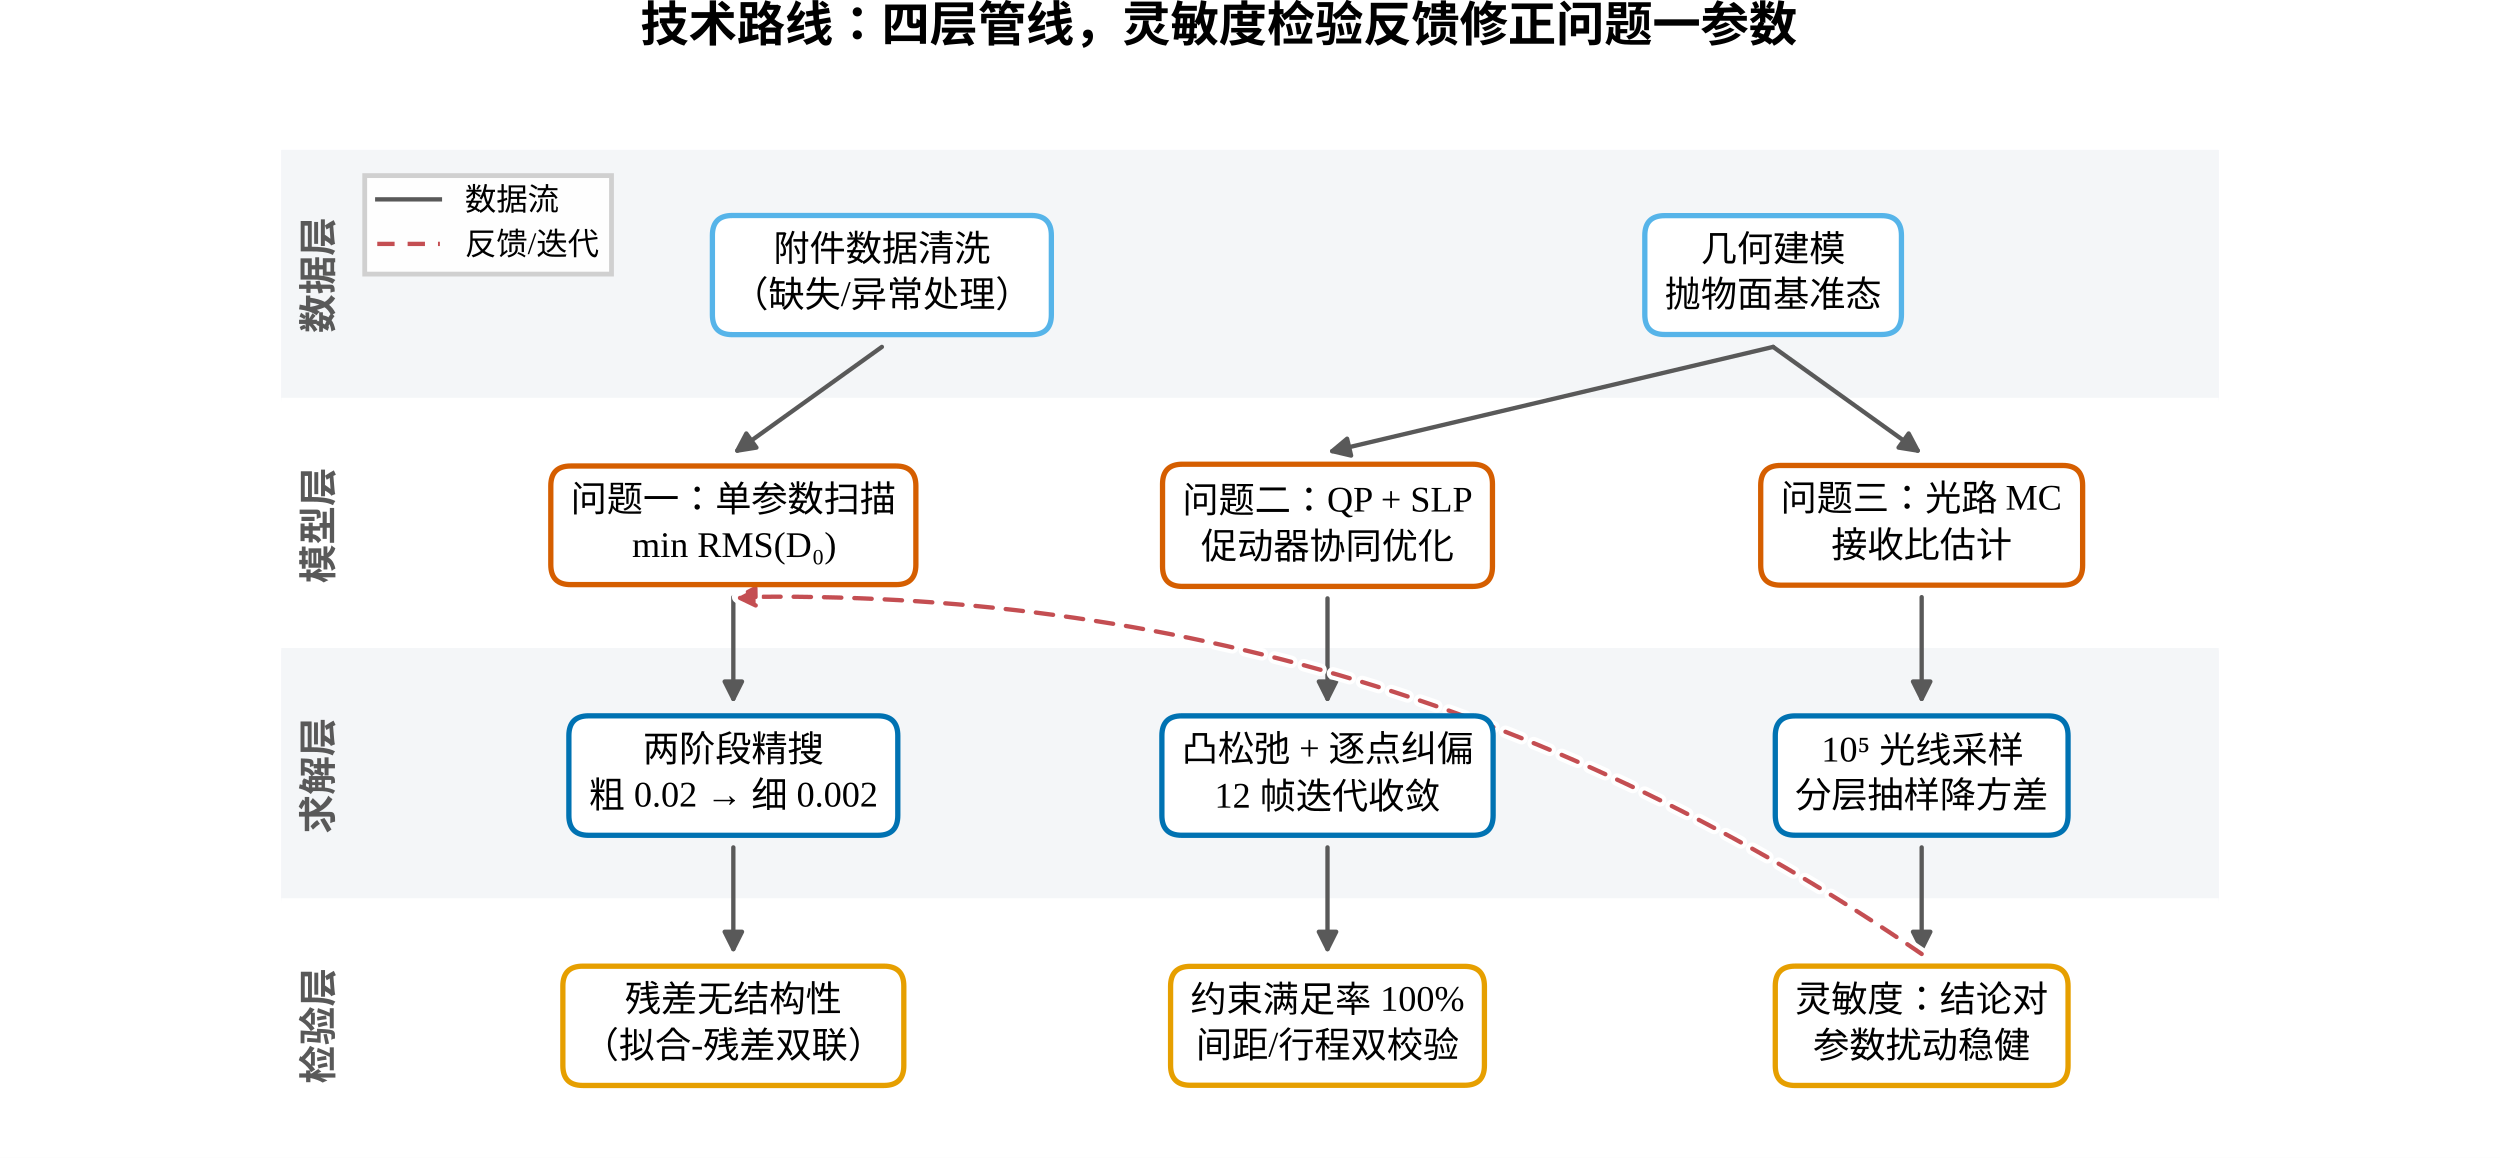
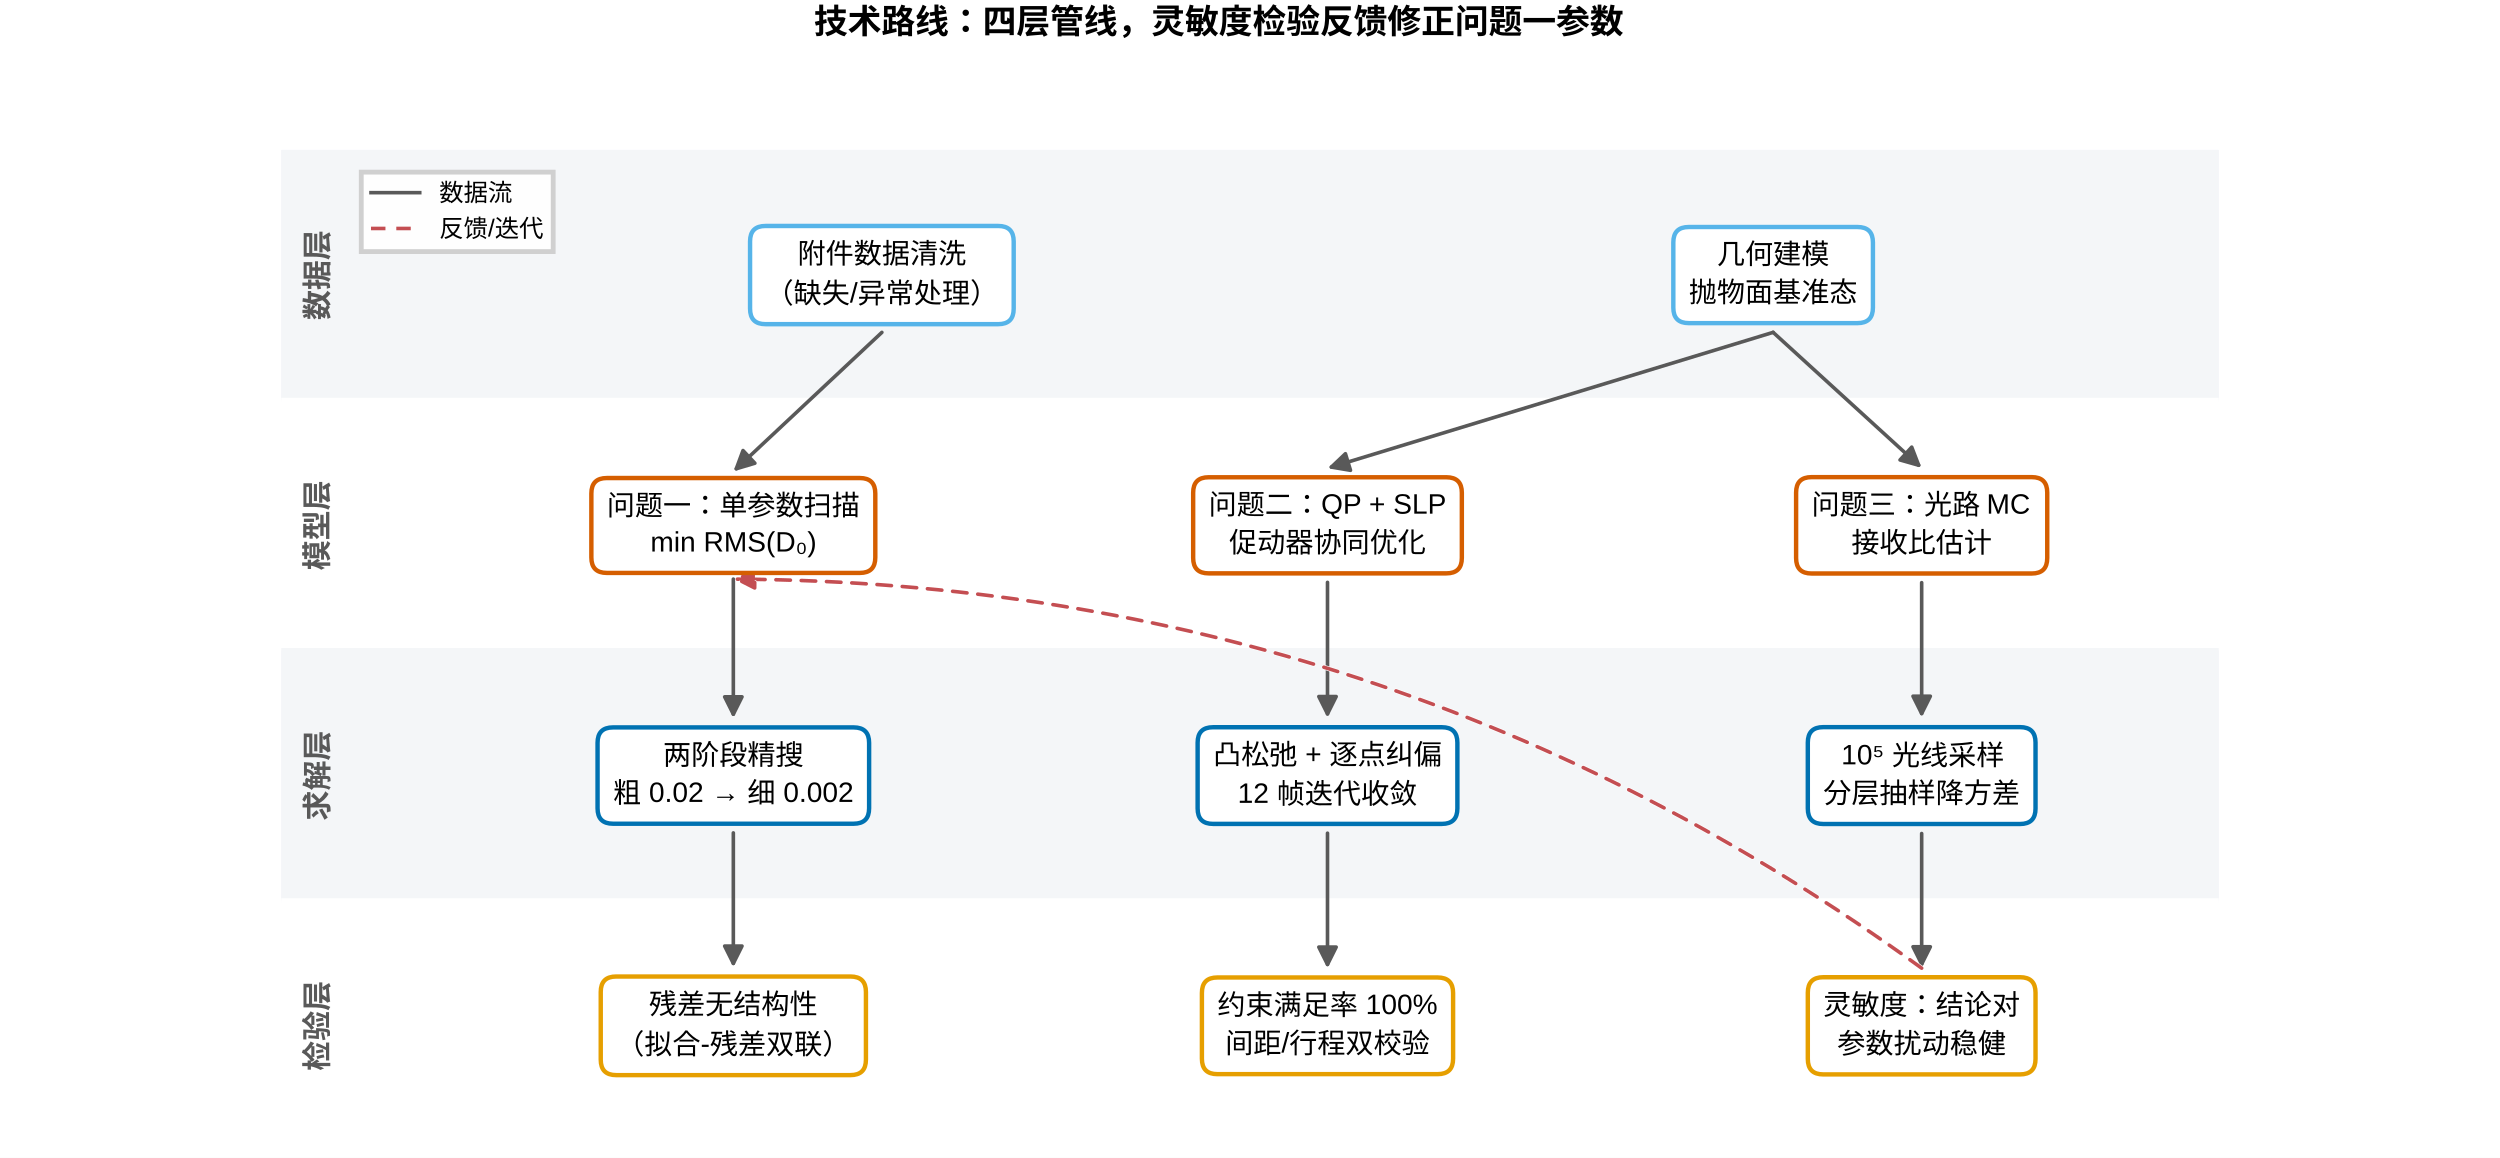
<svg xmlns="http://www.w3.org/2000/svg" width="518.74pt" height="240.255pt" viewBox="0 0 518.74 240.255" version="1.1">
  <defs>
    <style type="text/css">*{stroke-linejoin: round; stroke-linecap: butt}</style>
  </defs>
  <g id="figure_1">
    <g id="patch_1">
      <path d="M 0 240.255  L 518.74 240.255  L 518.74 0  L 0 0  z " style="fill: #ffffff" />
    </g>
    <g id="axes_1">
      <g id="patch_2">
-         <path d="M 58.358 83.038  L 460.382 83.038  L 460.382 31.112  L 58.358 31.112  z " clip-path="url(#pf7178f4c7c)" style="fill: #f4f6f8; stroke: #f4f6f8; stroke-linejoin: miter" />
+         <path d="M 58.358 83.038  L 460.382 83.038  L 460.382 31.112  L 58.358 31.112  z " clip-path="url(#paf6b995b04)" style="fill: #f4f6f8; stroke: #f4f6f8; stroke-linejoin: miter" />
      </g>
      <g id="patch_3">
-         <path d="M 58.358 134.964  L 460.382 134.964  L 460.382 83.038  L 58.358 83.038  z " clip-path="url(#pf7178f4c7c)" style="fill: #ffffff; stroke: #ffffff; stroke-linejoin: miter" />
+         <path d="M 58.358 134.964  L 460.382 134.964  L 460.382 83.038  L 58.358 83.038  z " clip-path="url(#paf6b995b04)" style="fill: #ffffff; stroke: #ffffff; stroke-linejoin: miter" />
      </g>
      <g id="patch_4">
-         <path d="M 58.358 186.89  L 460.382 186.89  L 460.382 134.964  L 58.358 134.964  z " clip-path="url(#pf7178f4c7c)" style="fill: #f4f6f8; stroke: #f4f6f8; stroke-linejoin: miter" />
+         <path d="M 58.358 186.89  L 460.382 186.89  L 460.382 134.964  L 58.358 134.964  z " clip-path="url(#paf6b995b04)" style="fill: #f4f6f8; stroke: #f4f6f8; stroke-linejoin: miter" />
      </g>
      <g id="patch_5">
-         <path d="M 58.358 238.815  L 460.382 238.815  L 460.382 186.89  L 58.358 186.89  z " clip-path="url(#pf7178f4c7c)" style="fill: #ffffff; stroke: #ffffff; stroke-linejoin: miter" />
+         <path d="M 58.358 238.815  L 460.382 238.815  L 460.382 186.89  L 58.358 186.89  z " clip-path="url(#paf6b995b04)" style="fill: #ffffff; stroke: #ffffff; stroke-linejoin: miter" />
      </g>
      <g id="patch_6">
-         <path d="M 182.986 71.982  Q 167.575 83.038 152.981 93.508  " clip-path="url(#pf7178f4c7c)" style="fill: none; stroke: #595959; stroke-width: 0.9; stroke-linecap: round" />
-         <path d="M 156.956 92.872  L 152.981 93.508  L 154.857 89.946  z " clip-path="url(#pf7178f4c7c)" style="fill: #595959; stroke: #595959; stroke-width: 0.9; stroke-linecap: round" />
+         <path d="M 182.986 68.969  Q 167.575 83.402 152.776 97.261  " clip-path="url(#paf6b995b04)" style="fill: none; stroke: #595959; stroke-width: 0.75; stroke-linecap: round" />
+         <path d="M 156.634 96.114  L 152.776 97.261  L 154.173 93.487  z " clip-path="url(#paf6b995b04)" style="fill: #595959; stroke: #595959; stroke-width: 0.75; stroke-linecap: round" />
      </g>
      <g id="patch_7">
-         <path d="M 367.916 71.982  Q 321.684 82.91 276.43 93.608  " clip-path="url(#pf7178f4c7c)" style="fill: none; stroke: #595959; stroke-width: 0.9; stroke-linecap: round" />
-         <path d="M 280.348 94.531  L 276.43 93.608  L 279.52 91.028  z " clip-path="url(#pf7178f4c7c)" style="fill: #595959; stroke: #595959; stroke-width: 0.9; stroke-linecap: round" />
+         <path d="M 367.916 68.961  Q 321.684 83.061 276.253 96.917  " clip-path="url(#paf6b995b04)" style="fill: none; stroke: #595959; stroke-width: 0.75; stroke-linecap: round" />
+         <path d="M 280.222 97.588  L 276.253 96.917  L 279.171 94.145  z " clip-path="url(#paf6b995b04)" style="fill: #595959; stroke: #595959; stroke-width: 0.75; stroke-linecap: round" />
      </g>
      <g id="patch_8">
-         <path d="M 367.916 71.982  Q 383.327 83.038 397.921 93.508  " clip-path="url(#pf7178f4c7c)" style="fill: none; stroke: #595959; stroke-width: 0.9; stroke-linecap: round" />
-         <path d="M 396.045 89.946  L 397.921 93.508  L 393.946 92.872  z " clip-path="url(#pf7178f4c7c)" style="fill: #595959; stroke: #595959; stroke-width: 0.9; stroke-linecap: round" />
+         <path d="M 367.916 68.961  Q 383.327 83.031 398.119 96.536  " clip-path="url(#paf6b995b04)" style="fill: none; stroke: #595959; stroke-width: 0.75; stroke-linecap: round" />
+         <path d="M 396.674 92.779  L 398.119 96.536  L 394.247 95.438  z " clip-path="url(#paf6b995b04)" style="fill: #595959; stroke: #595959; stroke-width: 0.75; stroke-linecap: round" />
      </g>
      <g id="patch_9">
-         <path d="M 152.164 123.907  Q 152.164 134.964 152.164 145.014  " clip-path="url(#pf7178f4c7c)" style="fill: none; stroke: #595959; stroke-width: 0.9; stroke-linecap: round" />
-         <path d="M 153.964 141.414  L 152.164 145.014  L 150.364 141.414  z " clip-path="url(#pf7178f4c7c)" style="fill: #595959; stroke: #595959; stroke-width: 0.9; stroke-linecap: round" />
+         <path d="M 152.164 120.167  Q 152.164 134.598 152.164 148.191  " clip-path="url(#paf6b995b04)" style="fill: none; stroke: #595959; stroke-width: 0.75; stroke-linecap: round" />
+         <path d="M 153.964 144.591  L 152.164 148.191  L 150.364 144.591  z " clip-path="url(#paf6b995b04)" style="fill: #595959; stroke: #595959; stroke-width: 0.75; stroke-linecap: round" />
      </g>
      <g id="patch_10">
-         <path d="M 275.451 124.162  Q 275.451 135.091 275.451 145.014  " clip-path="url(#pf7178f4c7c)" style="fill: none; stroke: #595959; stroke-width: 0.9; stroke-linecap: round" />
-         <path d="M 277.251 141.414  L 275.451 145.014  L 273.651 141.414  z " clip-path="url(#pf7178f4c7c)" style="fill: #595959; stroke: #595959; stroke-width: 0.9; stroke-linecap: round" />
+         <path d="M 275.451 120.84  Q 275.451 134.904 275.451 148.129  " clip-path="url(#paf6b995b04)" style="fill: none; stroke: #595959; stroke-width: 0.75; stroke-linecap: round" />
+         <path d="M 277.251 144.529  L 275.451 148.129  L 273.651 144.529  z " clip-path="url(#paf6b995b04)" style="fill: #595959; stroke: #595959; stroke-width: 0.75; stroke-linecap: round" />
      </g>
      <g id="patch_11">
-         <path d="M 398.738 123.907  Q 398.738 134.964 398.738 145.014  " clip-path="url(#pf7178f4c7c)" style="fill: none; stroke: #595959; stroke-width: 0.9; stroke-linecap: round" />
-         <path d="M 400.538 141.414  L 398.738 145.014  L 396.938 141.414  z " clip-path="url(#pf7178f4c7c)" style="fill: #595959; stroke: #595959; stroke-width: 0.9; stroke-linecap: round" />
+         <path d="M 398.738 120.9  Q 398.738 134.899 398.738 148.059  " clip-path="url(#paf6b995b04)" style="fill: none; stroke: #595959; stroke-width: 0.75; stroke-linecap: round" />
+         <path d="M 400.538 144.459  L 398.738 148.059  L 396.938 144.459  z " clip-path="url(#paf6b995b04)" style="fill: #595959; stroke: #595959; stroke-width: 0.75; stroke-linecap: round" />
      </g>
      <g id="patch_12">
-         <path d="M 152.164 175.833  Q 152.164 186.89 152.164 196.94  " clip-path="url(#pf7178f4c7c)" style="fill: none; stroke: #595959; stroke-width: 0.9; stroke-linecap: round" />
-         <path d="M 153.964 193.34  L 152.164 196.94  L 150.364 193.34  z " clip-path="url(#pf7178f4c7c)" style="fill: #595959; stroke: #595959; stroke-width: 0.9; stroke-linecap: round" />
+         <path d="M 152.164 172.824  Q 152.164 186.783 152.164 199.903  " clip-path="url(#paf6b995b04)" style="fill: none; stroke: #595959; stroke-width: 0.75; stroke-linecap: round" />
+         <path d="M 153.964 196.303  L 152.164 199.903  L 150.364 196.303  z " clip-path="url(#paf6b995b04)" style="fill: #595959; stroke: #595959; stroke-width: 0.75; stroke-linecap: round" />
      </g>
      <g id="patch_13">
-         <path d="M 275.451 175.833  Q 275.451 186.89 275.451 196.94  " clip-path="url(#pf7178f4c7c)" style="fill: none; stroke: #595959; stroke-width: 0.9; stroke-linecap: round" />
-         <path d="M 277.251 193.34  L 275.451 196.94  L 273.651 193.34  z " clip-path="url(#pf7178f4c7c)" style="fill: #595959; stroke: #595959; stroke-width: 0.9; stroke-linecap: round" />
+         <path d="M 275.451 172.886  Q 275.451 186.921 275.451 200.118  " clip-path="url(#paf6b995b04)" style="fill: none; stroke: #595959; stroke-width: 0.75; stroke-linecap: round" />
+         <path d="M 277.251 196.518  L 275.451 200.118  L 273.651 196.518  z " clip-path="url(#paf6b995b04)" style="fill: #595959; stroke: #595959; stroke-width: 0.75; stroke-linecap: round" />
      </g>
      <g id="patch_14">
-         <path d="M 398.738 175.833  Q 398.738 186.89 398.738 196.94  " clip-path="url(#pf7178f4c7c)" style="fill: none; stroke: #595959; stroke-width: 0.9; stroke-linecap: round" />
-         <path d="M 400.538 193.34  L 398.738 196.94  L 396.938 193.34  z " clip-path="url(#pf7178f4c7c)" style="fill: #595959; stroke: #595959; stroke-width: 0.9; stroke-linecap: round" />
+         <path d="M 398.738 172.955  Q 398.738 186.922 398.738 200.051  " clip-path="url(#paf6b995b04)" style="fill: none; stroke: #595959; stroke-width: 0.75; stroke-linecap: round" />
+         <path d="M 400.538 196.451  L 398.738 200.051  L 396.938 196.451  z " clip-path="url(#paf6b995b04)" style="fill: #595959; stroke: #595959; stroke-width: 0.75; stroke-linecap: round" />
      </g>
      <g id="patch_15">
-         <path d="M 398.738 197.946  Q 287.297 121.475 153.17 123.889  " clip-path="url(#pf7178f4c7c)" style="fill: none; stroke-dasharray: 3.6,2.7; stroke-dashoffset: 0; stroke: #ffffff; stroke-width: 2.6; stroke-linecap: round" />
-         <path d="M 398.738 197.946  Q 287.297 121.475 153.17 123.889  " clip-path="url(#pf7178f4c7c)" style="fill: none; stroke-dasharray: 3.6,2.7; stroke-dashoffset: 0; stroke: #c44e52; stroke-width: 0.9; stroke-linecap: round" />
-         <path d="M 156.802 125.624  L 153.17 123.889  L 156.737 122.025  z " clip-path="url(#pf7178f4c7c)" style="fill: #c44e52; stroke-dasharray: 3.6,2.7; stroke-dashoffset: 0; stroke: #ffffff; stroke-width: 2.6; stroke-linecap: round" />
-         <path d="M 156.802 125.624  L 153.17 123.889  L 156.737 122.025  z " clip-path="url(#pf7178f4c7c)" style="fill: #c44e52; stroke-dasharray: 3.6,2.7; stroke-dashoffset: 0; stroke: #c44e52; stroke-width: 0.9; stroke-linecap: round" />
+         <path d="M 398.738 200.889  Q 288.367 121.076 153.002 120.173  " clip-path="url(#paf6b995b04)" style="fill: none; stroke-dasharray: 3,2.25; stroke-dashoffset: 0; stroke: #ffffff; stroke-linecap: round" />
+         <path d="M 398.738 200.889  Q 288.367 121.076 153.002 120.173  " clip-path="url(#paf6b995b04)" style="fill: none; stroke-dasharray: 3,2.25; stroke-dashoffset: 0; stroke: #c44e52; stroke-width: 0.75; stroke-linecap: round" />
+         <path d="M 156.59 121.997  L 153.002 120.173  L 156.614 118.397  z " clip-path="url(#paf6b995b04)" style="fill: #c44e52; stroke-dasharray: 3,2.25; stroke-dashoffset: 0; stroke: #ffffff; stroke-linecap: round" />
+         <path d="M 156.59 121.997  L 153.002 120.173  L 156.614 118.397  z " clip-path="url(#paf6b995b04)" style="fill: #c44e52; stroke-dasharray: 3,2.25; stroke-dashoffset: 0; stroke: #c44e52; stroke-width: 0.75; stroke-linecap: round" />
      </g>
      <g id="line2d_1" />
      <g id="line2d_2" />
      <g id="text_1">
-         <text style="font-weight: 700; font-size: 8px; font-family: 'Times New Roman', 'STIXGeneral', 'DejaVu Serif', 'SimSun', 'STSong', 'STZhongsong', 'Microsoft YaHei', 'SimHei'; fill: #595959" transform="translate(68.8463 69.07488) rotate(-90)">数据层</text>
+         <text style="font-weight: 700; font-size: 6.222px; font-family: 'Arial', 'DejaVu Sans', 'Microsoft YaHei', 'SimHei'; fill: #595959" transform="translate(68.03102 66.40821) rotate(-90)">数据层</text>
      </g>
      <g id="text_2">
        <g id="patch_16">
-           <path d="M 151.944 69.434  L 214.027 69.434  Q 218.152 69.434 218.152 65.309  L 218.152 48.841  Q 218.152 44.716 214.027 44.716  L 151.944 44.716  Q 147.819 44.716 147.819 48.841  L 147.819 65.309  Q 147.819 69.434 151.944 69.434  z " style="fill: #ffffff; stroke: #56b4e9; stroke-width: 1.1; stroke-linejoin: miter" />
+           <path d="M 158.842 67.263  L 207.129 67.263  Q 210.338 67.263 210.338 64.055  L 210.338 50.095  Q 210.338 46.887 207.129 46.887  L 158.842 46.887  Q 155.634 46.887 155.634 50.095  L 155.634 64.055  Q 155.634 67.263 158.842 67.263  z " style="fill: #ffffff; stroke: #56b4e9; stroke-width: 0.917; stroke-linejoin: miter" />
        </g>
-         <text style="font-size: 7.5px; font-family: 'Times New Roman', 'STIXGeneral', 'DejaVu Serif', 'SimSun', 'STSong', 'STZhongsong', 'Microsoft YaHei', 'SimHei'" transform="translate(160.4856 54.17977)">附件数据清洗</text>
-         <text style="font-size: 7.5px; font-family: 'Times New Roman', 'STIXGeneral', 'DejaVu Serif', 'SimSun', 'STSong', 'STZhongsong', 'Microsoft YaHei', 'SimHei'" transform="translate(151.9438 63.70477)">（缺失/异常处理）</text>
+         <text style="font-size: 5.833px; font-family: 'Arial', 'DejaVu Sans', 'Microsoft YaHei', 'SimHei'" transform="translate(165.4856 54.66066)">附件数据清洗</text>
+         <text style="font-size: 5.833px; font-family: 'Arial', 'DejaVu Sans', 'Microsoft YaHei', 'SimHei'" transform="translate(158.842 62.89523)">（缺失/异常处理）</text>
      </g>
      <g id="text_3">
        <g id="patch_17">
-           <path d="M 345.416 69.405  L 390.416 69.405  Q 394.541 69.405 394.541 65.28  L 394.541 48.87  Q 394.541 44.745 390.416 44.745  L 345.416 44.745  Q 341.291 44.745 341.291 48.87  L 341.291 65.28  Q 341.291 69.405 345.416 69.405  z " style="fill: #ffffff; stroke: #56b4e9; stroke-width: 1.1; stroke-linejoin: miter" />
+           <path d="M 350.416 67.046  L 385.416 67.046  Q 388.625 67.046 388.625 63.838  L 388.625 50.312  Q 388.625 47.104 385.416 47.104  L 350.416 47.104  Q 347.208 47.104 347.208 50.312  L 347.208 63.838  Q 347.208 67.046 350.416 67.046  z " style="fill: #ffffff; stroke: #56b4e9; stroke-width: 0.917; stroke-linejoin: miter" />
        </g>
-         <text style="font-size: 7.5px; font-family: 'Times New Roman', 'STIXGeneral', 'DejaVu Serif', 'SimSun', 'STSong', 'STZhongsong', 'Microsoft YaHei', 'SimHei'" transform="translate(352.9165 54.23836)">几何建模</text>
-         <text style="font-size: 7.5px; font-family: 'Times New Roman', 'STIXGeneral', 'DejaVu Serif', 'SimSun', 'STSong', 'STZhongsong', 'Microsoft YaHei', 'SimHei'" transform="translate(345.4165 63.67547)">抛物面基准态</text>
+         <text style="font-size: 5.833px; font-family: 'Arial', 'DejaVu Sans', 'Microsoft YaHei', 'SimHei'" transform="translate(356.2498 54.76365)">几何建模</text>
+         <text style="font-size: 5.833px; font-family: 'Arial', 'DejaVu Sans', 'Microsoft YaHei', 'SimHei'" transform="translate(350.4165 62.6783)">抛物面基准态</text>
      </g>
      <g id="text_4">
-         <text style="font-weight: 700; font-size: 8px; font-family: 'Times New Roman', 'STIXGeneral', 'DejaVu Serif', 'SimSun', 'STSong', 'STZhongsong', 'Microsoft YaHei', 'SimHei'; fill: #595959" transform="translate(68.87755 121.0008) rotate(-90)">模型层</text>
+         <text style="font-weight: 700; font-size: 6.222px; font-family: 'Arial', 'DejaVu Sans', 'Microsoft YaHei', 'SimHei'; fill: #595959" transform="translate(67.97658 118.3341) rotate(-90)">模型层</text>
      </g>
      <g id="text_5">
        <g id="patch_18">
-           <path d="M 118.414 121.305  L 185.914 121.305  Q 190.039 121.305 190.039 117.18  L 190.039 100.821  Q 190.039 96.696 185.914 96.696  L 118.414 96.696  Q 114.289 96.696 114.289 100.821  L 114.289 117.18  Q 114.289 121.305 118.414 121.305  z " style="fill: #ffffff; stroke: #d55e00; stroke-width: 1.1; stroke-linejoin: miter" />
+           <path d="M 125.914 118.879  L 178.414 118.879  Q 181.622 118.879 181.622 115.671  L 181.622 102.399  Q 181.622 99.191 178.414 99.191  L 125.914 99.191  Q 122.705 99.191 122.705 102.399  L 122.705 115.671  Q 122.705 118.879 125.914 118.879  z " style="fill: #ffffff; stroke: #d55e00; stroke-width: 0.917; stroke-linejoin: miter" />
        </g>
-         <text style="font-size: 7.5px; font-family: 'Times New Roman', 'STIXGeneral', 'DejaVu Serif', 'SimSun', 'STSong', 'STZhongsong', 'Microsoft YaHei', 'SimHei'" transform="translate(118.4138 106.1601)">问题一：单参数扫描</text>
-         <text style="font-size: 7.5px; font-family: 'Times New Roman', 'STIXGeneral', 'DejaVu Serif', 'SimSun', 'STSong', 'STZhongsong', 'Microsoft YaHei', 'SimHei'" transform="translate(131.1415 115.5762)">min RMS(D₀)</text>
+         <text style="font-size: 5.833px; font-family: 'Arial', 'DejaVu Sans', 'Microsoft YaHei', 'SimHei'" transform="translate(125.9138 106.9138)">问题一：单参数扫描</text>
+         <text style="font-size: 5.833px; font-family: 'Arial', 'DejaVu Sans', 'Microsoft YaHei', 'SimHei'" transform="translate(134.9545 114.4429)">min RMS(D₀)</text>
      </g>
      <g id="text_6">
        <g id="patch_19">
-           <path d="M 245.347 121.677  L 305.555 121.677  Q 309.68 121.677 309.68 117.552  L 309.68 100.45  Q 309.68 96.325 305.555 96.325  L 245.347 96.325  Q 241.222 96.325 241.222 100.45  L 241.222 117.552  Q 241.222 121.677 245.347 121.677  z " style="fill: #ffffff; stroke: #d55e00; stroke-width: 1.1; stroke-linejoin: miter" />
+           <path d="M 250.784 118.97  L 300.118 118.97  Q 303.326 118.97 303.326 115.762  L 303.326 102.24  Q 303.326 99.031 300.118 99.031  L 250.784 99.031  Q 247.576 99.031 247.576 102.24  L 247.576 115.762  Q 247.576 118.97 250.784 118.97  z " style="fill: #ffffff; stroke: #d55e00; stroke-width: 0.917; stroke-linejoin: miter" />
        </g>
-         <text style="font-size: 7.5px; font-family: 'Times New Roman', 'STIXGeneral', 'DejaVu Serif', 'SimSun', 'STSong', 'STZhongsong', 'Microsoft YaHei', 'SimHei'" transform="translate(245.3473 106.3784)">问题二：QP + SLP</text>
-         <text style="font-size: 7.5px; font-family: 'Times New Roman', 'STIXGeneral', 'DejaVu Serif', 'SimSun', 'STSong', 'STZhongsong', 'Microsoft YaHei', 'SimHei'" transform="translate(249.201 115.9474)">促动器协同优化</text>
+         <text style="font-size: 5.833px; font-family: 'Arial', 'DejaVu Sans', 'Microsoft YaHei', 'SimHei'" transform="translate(250.7842 106.7315)">问题二：QP + SLP</text>
+         <text style="font-size: 5.833px; font-family: 'Arial', 'DejaVu Sans', 'Microsoft YaHei', 'SimHei'" transform="translate(255.0344 114.6024)">促动器协同优化</text>
      </g>
      <g id="text_7">
        <g id="patch_20">
-           <path d="M 369.465 121.419  L 428.012 121.419  Q 432.137 121.419 432.137 117.294  L 432.137 100.708  Q 432.137 96.583 428.012 96.583  L 369.465 96.583  Q 365.34 96.583 365.34 100.708  L 365.34 117.294  Q 365.34 121.419 369.465 121.419  z " style="fill: #ffffff; stroke: #d55e00; stroke-width: 1.1; stroke-linejoin: miter" />
+           <path d="M 375.892 119  L 421.584 119  Q 424.793 119 424.793 115.792  L 424.793 102.21  Q 424.793 99.002 421.584 99.002  L 375.892 99.002  Q 372.684 99.002 372.684 102.21  L 372.684 115.792  Q 372.684 119 375.892 119  z " style="fill: #ffffff; stroke: #d55e00; stroke-width: 0.917; stroke-linejoin: miter" />
        </g>
-         <text style="font-size: 7.5px; font-family: 'Times New Roman', 'STIXGeneral', 'DejaVu Serif', 'SimSun', 'STSong', 'STZhongsong', 'Microsoft YaHei', 'SimHei'" transform="translate(369.4648 105.9885)">问题三：光路 MC</text>
-         <text style="font-size: 7.5px; font-family: 'Times New Roman', 'STIXGeneral', 'DejaVu Serif', 'SimSun', 'STSong', 'STZhongsong', 'Microsoft YaHei', 'SimHei'" transform="translate(379.9883 115.6892)">接收比估计</text>
+         <text style="font-size: 5.833px; font-family: 'Arial', 'DejaVu Sans', 'Microsoft YaHei', 'SimHei'" transform="translate(375.8921 106.7353)">问题三：光路 MC</text>
+         <text style="font-size: 5.833px; font-family: 'Arial', 'DejaVu Sans', 'Microsoft YaHei', 'SimHei'" transform="translate(384.1549 114.6322)">接收比估计</text>
      </g>
      <g id="text_8">
-         <text style="font-weight: 700; font-size: 8px; font-family: 'Times New Roman', 'STIXGeneral', 'DejaVu Serif', 'SimSun', 'STSong', 'STZhongsong', 'Microsoft YaHei', 'SimHei'; fill: #595959" transform="translate(68.81505 172.9267) rotate(-90)">求解层</text>
+         <text style="font-weight: 700; font-size: 6.222px; font-family: 'Arial', 'DejaVu Sans', 'Microsoft YaHei', 'SimHei'; fill: #595959" transform="translate(68.04269 170.26) rotate(-90)">求解层</text>
      </g>
      <g id="text_9">
        <g id="patch_21">
-           <path d="M 122.164 173.322  L 182.164 173.322  Q 186.289 173.322 186.289 169.197  L 186.289 152.656  Q 186.289 148.531 182.164 148.531  L 122.164 148.531  Q 118.039 148.531 118.039 152.656  L 118.039 169.197  Q 118.039 173.322 122.164 173.322  z " style="fill: #ffffff; stroke: #0072b2; stroke-width: 1.1; stroke-linejoin: miter" />
+           <path d="M 127.198 170.918  L 177.129 170.918  Q 180.337 170.918 180.337 167.71  L 180.337 154.144  Q 180.337 150.935 177.129 150.935  L 127.198 150.935  Q 123.99 150.935 123.99 154.144  L 123.99 167.71  Q 123.99 170.918 127.198 170.918  z " style="fill: #ffffff; stroke: #0072b2; stroke-width: 0.917; stroke-linejoin: miter" />
        </g>
-         <text style="font-size: 7.5px; font-family: 'Times New Roman', 'STIXGeneral', 'DejaVu Serif', 'SimSun', 'STSong', 'STZhongsong', 'Microsoft YaHei', 'SimHei'" transform="translate(133.4138 158.0242)">两阶段精搜</text>
-         <text style="font-size: 7.5px; font-family: 'Times New Roman', 'STIXGeneral', 'DejaVu Serif', 'SimSun', 'STSong', 'STZhongsong', 'Microsoft YaHei', 'SimHei'" transform="translate(122.1638 167.5932)">粗 0.02 → 细 0.002</text>
+         <text style="font-size: 5.833px; font-family: 'Arial', 'DejaVu Sans', 'Microsoft YaHei', 'SimHei'" transform="translate(137.5804 158.6699)">两阶段精搜</text>
+         <text style="font-size: 5.833px; font-family: 'Arial', 'DejaVu Sans', 'Microsoft YaHei', 'SimHei'" transform="translate(127.1985 166.5504)">粗 0.02 → 细 0.002</text>
      </g>
      <g id="text_10">
        <g id="patch_22">
-           <path d="M 245.211 173.315  L 305.691 173.315  Q 309.816 173.315 309.816 169.19  L 309.816 152.663  Q 309.816 148.538 305.691 148.538  L 245.211 148.538  Q 241.086 148.538 241.086 152.663  L 241.086 169.19  Q 241.086 173.315 245.211 173.315  z " style="fill: #ffffff; stroke: #0072b2; stroke-width: 1.1; stroke-linejoin: miter" />
+           <path d="M 251.71 170.955  L 299.192 170.955  Q 302.4 170.955 302.4 167.746  L 302.4 154.107  Q 302.4 150.899 299.192 150.899  L 251.71 150.899  Q 248.502 150.899 248.502 154.107  L 248.502 167.746  Q 248.502 170.955 251.71 170.955  z " style="fill: #ffffff; stroke: #0072b2; stroke-width: 0.917; stroke-linejoin: miter" />
        </g>
-         <text style="font-size: 7.5px; font-family: 'Times New Roman', 'STIXGeneral', 'DejaVu Serif', 'SimSun', 'STSong', 'STZhongsong', 'Microsoft YaHei', 'SimHei'" transform="translate(245.2114 157.9729)">凸松弛 + 逐点纠偏</text>
-         <text style="font-size: 7.5px; font-family: 'Times New Roman', 'STIXGeneral', 'DejaVu Serif', 'SimSun', 'STSong', 'STZhongsong', 'Microsoft YaHei', 'SimHei'" transform="translate(252.0135 167.5858)">12 帧迭代收敛</text>
+         <text style="font-size: 5.833px; font-family: 'Arial', 'DejaVu Sans', 'Microsoft YaHei', 'SimHei'" transform="translate(251.7103 158.604)">凸松弛 + 逐点纠偏</text>
+         <text style="font-size: 5.833px; font-family: 'Arial', 'DejaVu Sans', 'Microsoft YaHei', 'SimHei'" transform="translate(256.8135 166.587)">12 帧迭代收敛</text>
      </g>
      <g id="text_11">
        <g id="patch_23">
-           <path d="M 372.488 173.308  L 424.988 173.308  Q 429.113 173.308 429.113 169.183  L 429.113 152.671  Q 429.113 148.546 424.988 148.546  L 372.488 148.546  Q 368.363 148.546 368.363 152.671  L 368.363 169.183  Q 368.363 173.308 372.488 173.308  z " style="fill: #ffffff; stroke: #0072b2; stroke-width: 1.1; stroke-linejoin: miter" />
+           <path d="M 378.322 170.976  L 419.155 170.976  Q 422.363 170.976 422.363 167.767  L 422.363 154.086  Q 422.363 150.878 419.155 150.878  L 378.322 150.878  Q 375.113 150.878 375.113 154.086  L 375.113 167.767  Q 375.113 170.976 378.322 170.976  z " style="fill: #ffffff; stroke: #0072b2; stroke-width: 0.917; stroke-linejoin: miter" />
        </g>
-         <text style="font-size: 7.5px; font-family: 'Times New Roman', 'STIXGeneral', 'DejaVu Serif', 'SimSun', 'STSong', 'STZhongsong', 'Microsoft YaHei', 'SimHei'" transform="translate(377.9264 158.0096)">10⁵ 光线采样</text>
-         <text style="font-size: 7.5px; font-family: 'Times New Roman', 'STIXGeneral', 'DejaVu Serif', 'SimSun', 'STSong', 'STZhongsong', 'Microsoft YaHei', 'SimHei'" transform="translate(372.4883 167.5785)">分层抽样降方差</text>
+         <text style="font-size: 5.833px; font-family: 'Arial', 'DejaVu Sans', 'Microsoft YaHei', 'SimHei'" transform="translate(382.0463 158.6004)">10⁵ 光线采样</text>
+         <text style="font-size: 5.833px; font-family: 'Arial', 'DejaVu Sans', 'Microsoft YaHei', 'SimHei'" transform="translate(378.3216 166.608)">分层抽样降方差</text>
      </g>
      <g id="text_12">
-         <text style="font-weight: 700; font-size: 8px; font-family: 'Times New Roman', 'STIXGeneral', 'DejaVu Serif', 'SimSun', 'STSong', 'STZhongsong', 'Microsoft YaHei', 'SimHei'; fill: #595959" transform="translate(68.87755 224.8526) rotate(-90)">检验层</text>
+         <text style="font-weight: 700; font-size: 6.222px; font-family: 'Arial', 'DejaVu Sans', 'Microsoft YaHei', 'SimHei'; fill: #595959" transform="translate(67.98825 222.1859) rotate(-90)">检验层</text>
      </g>
      <g id="text_13">
        <g id="patch_24">
-           <path d="M 120.915 225.226  L 183.412 225.226  Q 187.537 225.226 187.537 221.101  L 187.537 204.604  Q 187.537 200.479 183.412 200.479  L 120.915 200.479  Q 116.79 200.479 116.79 204.604  L 116.79 221.101  Q 116.79 225.226 120.915 225.226  z " style="fill: #ffffff; stroke: #e69f00; stroke-width: 1.1; stroke-linejoin: miter" />
+           <path d="M 127.859 223.082  L 176.468 223.082  Q 179.677 223.082 179.677 219.873  L 179.677 205.832  Q 179.677 202.623 176.468 202.623  L 127.859 202.623  Q 124.651 202.623 124.651 205.832  L 124.651 219.873  Q 124.651 223.082 127.859 223.082  z " style="fill: #ffffff; stroke: #e69f00; stroke-width: 0.917; stroke-linejoin: miter" />
        </g>
-         <text style="font-size: 7.5px; font-family: 'Times New Roman', 'STIXGeneral', 'DejaVu Serif', 'SimSun', 'STSong', 'STZhongsong', 'Microsoft YaHei', 'SimHei'" transform="translate(129.6638 209.8842)">残差无结构性</text>
-         <text style="font-size: 7.5px; font-family: 'Times New Roman', 'STIXGeneral', 'DejaVu Serif', 'SimSun', 'STSong', 'STZhongsong', 'Microsoft YaHei', 'SimHei'" transform="translate(120.9151 219.4971)">（拟合-残差双联）</text>
+         <text style="font-size: 5.833px; font-family: 'Arial', 'DejaVu Sans', 'Microsoft YaHei', 'SimHei'" transform="translate(134.6638 210.4028)">残差无结构性</text>
+         <text style="font-size: 5.833px; font-family: 'Arial', 'DejaVu Sans', 'Microsoft YaHei', 'SimHei'" transform="translate(127.8593 218.7139)">（拟合-残差双联）</text>
      </g>
      <g id="text_14">
        <g id="patch_25">
-           <path d="M 247.015 225.19  L 303.887 225.19  Q 308.012 225.19 308.012 221.065  L 308.012 204.64  Q 308.012 200.515 303.887 200.515  L 247.015 200.515  Q 242.89 200.515 242.89 204.64  L 242.89 221.065  Q 242.89 225.19 247.015 225.19  z " style="fill: #ffffff; stroke: #e69f00; stroke-width: 1.1; stroke-linejoin: miter" />
+           <path d="M 252.598 222.881  L 298.304 222.881  Q 301.512 222.881 301.512 219.673  L 301.512 206.033  Q 301.512 202.824 298.304 202.824  L 252.598 202.824  Q 249.39 202.824 249.39 206.033  L 249.39 219.673  Q 249.39 222.881 252.598 222.881  z " style="fill: #ffffff; stroke: #e69f00; stroke-width: 0.917; stroke-linejoin: miter" />
        </g>
-         <text style="font-size: 7.5px; font-family: 'Times New Roman', 'STIXGeneral', 'DejaVu Serif', 'SimSun', 'STSong', 'STZhongsong', 'Microsoft YaHei', 'SimHei'" transform="translate(247.0149 209.9794)">约束满足率 100%</text>
-         <text style="font-size: 7.5px; font-family: 'Times New Roman', 'STIXGeneral', 'DejaVu Serif', 'SimSun', 'STSong', 'STZhongsong', 'Microsoft YaHei', 'SimHei'" transform="translate(248.1592 219.4605)">间距/行程双校验</text>
+         <text style="font-size: 5.833px; font-family: 'Arial', 'DejaVu Sans', 'Microsoft YaHei', 'SimHei'" transform="translate(252.598 210.5643)">约束满足率 100%</text>
+         <text style="font-size: 5.833px; font-family: 'Arial', 'DejaVu Sans', 'Microsoft YaHei', 'SimHei'" transform="translate(254.2241 218.5132)">间距/行程双校验</text>
      </g>
      <g id="text_15">
        <g id="patch_26">
-           <path d="M 372.488 225.234  L 424.988 225.234  Q 429.113 225.234 429.113 221.109  L 429.113 204.596  Q 429.113 200.471 424.988 200.471  L 372.488 200.471  Q 368.363 200.471 368.363 204.596  L 368.363 221.109  Q 368.363 225.234 372.488 225.234  z " style="fill: #ffffff; stroke: #e69f00; stroke-width: 1.1; stroke-linejoin: miter" />
+           <path d="M 378.322 222.935  L 419.155 222.935  Q 422.363 222.935 422.363 219.726  L 422.363 205.979  Q 422.363 202.77 419.155 202.77  L 378.322 202.77  Q 375.113 202.77 375.113 205.979  L 375.113 219.726  Q 375.113 222.935 378.322 222.935  z " style="fill: #ffffff; stroke: #e69f00; stroke-width: 0.917; stroke-linejoin: miter" />
        </g>
-         <text style="font-size: 7.5px; font-family: 'Times New Roman', 'STIXGeneral', 'DejaVu Serif', 'SimSun', 'STSong', 'STZhongsong', 'Microsoft YaHei', 'SimHei'" transform="translate(372.4883 209.9355)">灵敏度：结论对</text>
-         <text style="font-size: 7.5px; font-family: 'Times New Roman', 'STIXGeneral', 'DejaVu Serif', 'SimSun', 'STSong', 'STZhongsong', 'Microsoft YaHei', 'SimHei'" transform="translate(376.2383 219.5044)">参数扰动稳健</text>
+         <text style="font-size: 5.833px; font-family: 'Arial', 'DejaVu Sans', 'Microsoft YaHei', 'SimHei'" transform="translate(378.3216 210.5333)">灵敏度：结论对</text>
+         <text style="font-size: 5.833px; font-family: 'Arial', 'DejaVu Sans', 'Microsoft YaHei', 'SimHei'" transform="translate(381.2383 218.5669)">参数扰动稳健</text>
      </g>
      <g id="legend_1">
        <g id="patch_27">
-           <path d="M 75.679 56.873  L 126.885 56.873  L 126.885 36.439  L 75.679 36.439  z " style="fill: #ffffff; opacity: 0.9; stroke: #cccccc; stroke-linejoin: miter" />
+           <path d="M 74.957 52.203  L 114.784 52.203  L 114.784 35.717  L 74.957 35.717  z " style="fill: #ffffff; opacity: 0.9; stroke: #cccccc; stroke-linejoin: miter" />
        </g>
        <g id="line2d_3">
-           <path d="M 78.279 41.366  L 84.779 41.366  L 91.279 41.366  " style="fill: none; stroke: #595959; stroke-width: 0.9; stroke-linecap: square" />
+           <path d="M 76.979 39.981  L 82.035 39.981  L 87.09 39.981  " style="fill: none; stroke: #595959; stroke-width: 0.75; stroke-linecap: square" />
        </g>
        <g id="text_16">
-           <text style="font-size: 6.5px; font-family: 'Times New Roman', 'STIXGeneral', 'DejaVu Serif', 'SimSun', 'STSong', 'STZhongsong', 'Microsoft YaHei', 'SimHei'; text-anchor: start" x="96.479" y="43.641" transform="rotate(-0 96.47909 43.64077)">数据流</text>
+           <text style="font-size: 5.056px; font-family: 'Arial', 'DejaVu Sans', 'Microsoft YaHei', 'SimHei'; text-anchor: start" x="91.135" y="41.75" transform="rotate(-0 91.13465 41.75024)">数据流</text>
        </g>
        <g id="line2d_4">
-           <path d="M 78.279 50.608  L 84.779 50.608  L 91.279 50.608  " style="fill: none; stroke-dasharray: 3.6,2.7; stroke-dashoffset: 0; stroke: #c44e52; stroke-width: 0.9" />
+           <path d="M 76.979 47.406  L 82.035 47.406  L 87.09 47.406  " style="fill: none; stroke-dasharray: 3,2.25; stroke-dashoffset: 0; stroke: #c44e52; stroke-width: 0.75" />
        </g>
        <g id="text_17">
-           <text style="font-size: 6.5px; font-family: 'Times New Roman', 'STIXGeneral', 'DejaVu Serif', 'SimSun', 'STSong', 'STZhongsong', 'Microsoft YaHei', 'SimHei'; text-anchor: start" x="96.479" y="52.883" transform="rotate(-0 96.47909 52.88296)">反馈/迭代</text>
+           <text style="font-size: 5.056px; font-family: 'Arial', 'DejaVu Sans', 'Microsoft YaHei', 'SimHei'; text-anchor: start" x="91.135" y="49.176" transform="rotate(-0 91.13465 49.17559)">反馈/迭代</text>
        </g>
      </g>
    </g>
    <g id="text_18">
-       <text style="font-weight: 700; font-size: 10px; font-family: 'Times New Roman', 'STIXGeneral', 'DejaVu Serif', 'SimSun', 'STSong', 'STZhongsong', 'Microsoft YaHei', 'SimHei'; text-anchor: middle" x="252.886" y="8.559" transform="rotate(-0 252.8858 8.55875)">技术路线：四层管线，灵敏度检验反馈修正问题一参数</text>
+       <text style="font-weight: 700; font-size: 7px; font-family: 'Arial', 'DejaVu Sans', 'Microsoft YaHei', 'SimHei'; text-anchor: middle" x="252.886" y="6.914" transform="rotate(-0 252.8858 6.914219)">技术路线：四层管线，灵敏度检验反馈修正问题一参数</text>
    </g>
  </g>
  <defs>
-     <clipPath id="pf7178f4c7c">
+     <clipPath id="paf6b995b04">
      <rect x="58.358" y="31.112" width="402.024" height="207.704" />
    </clipPath>
  </defs>
</svg>
